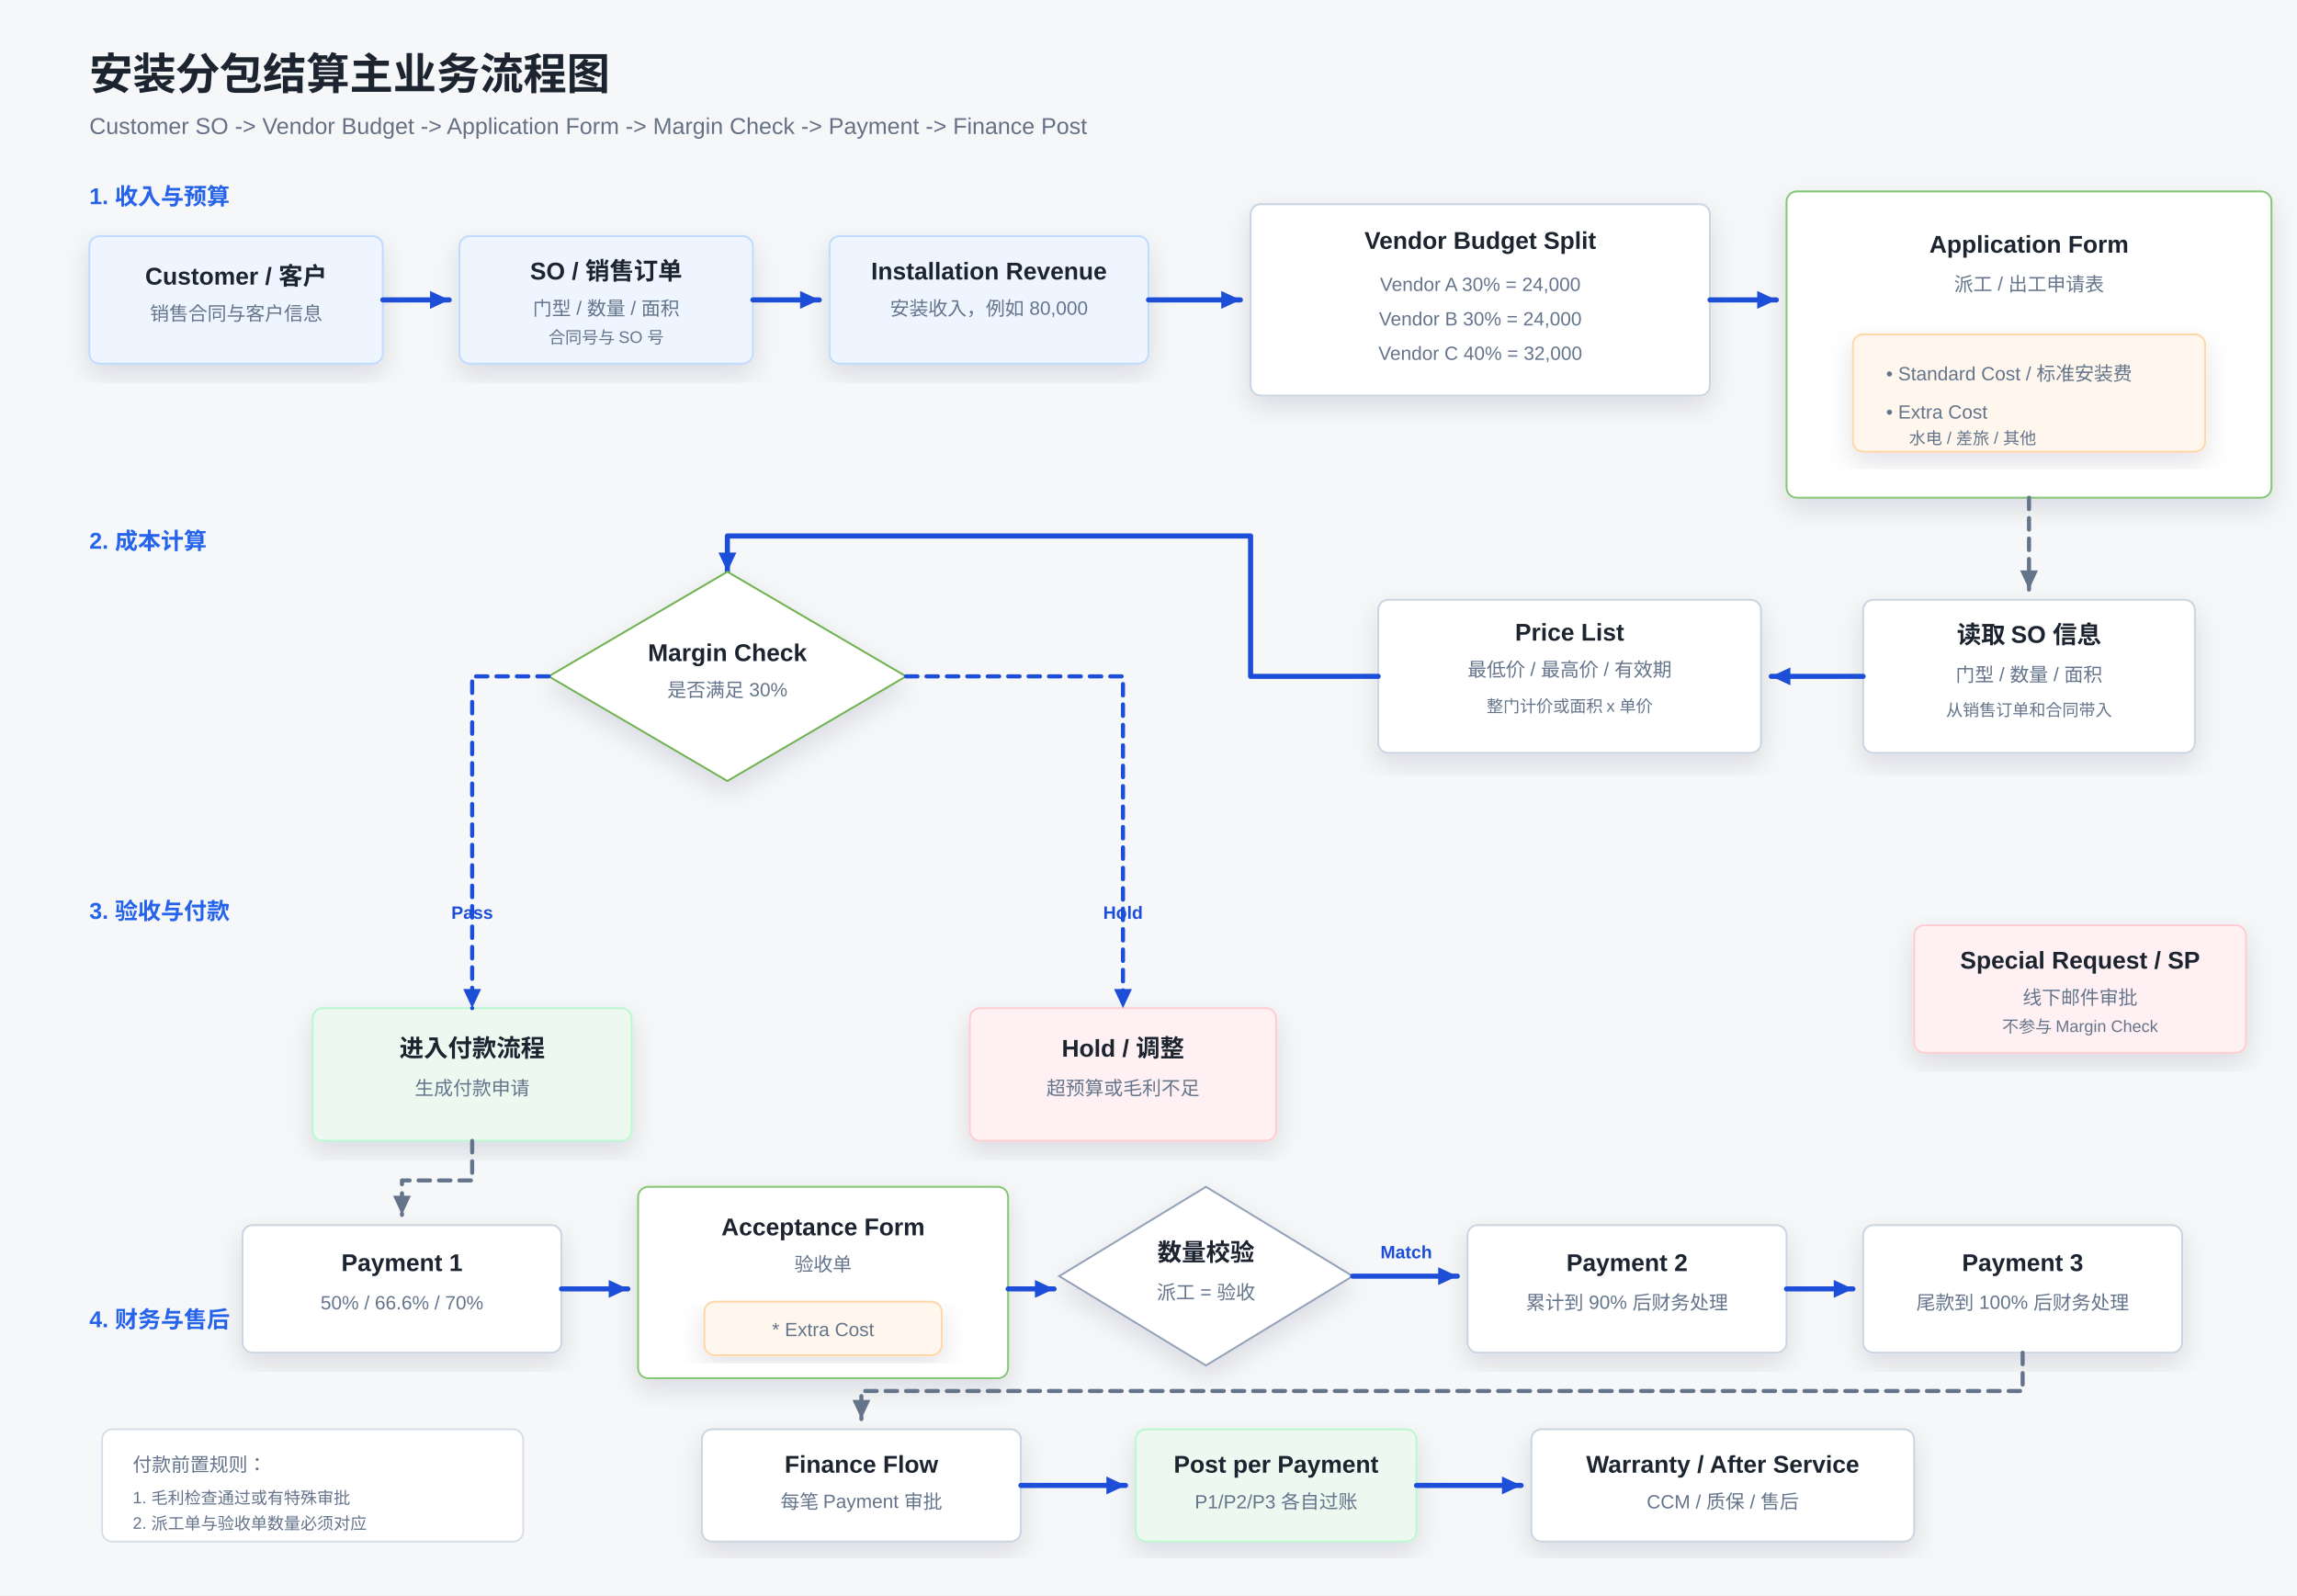
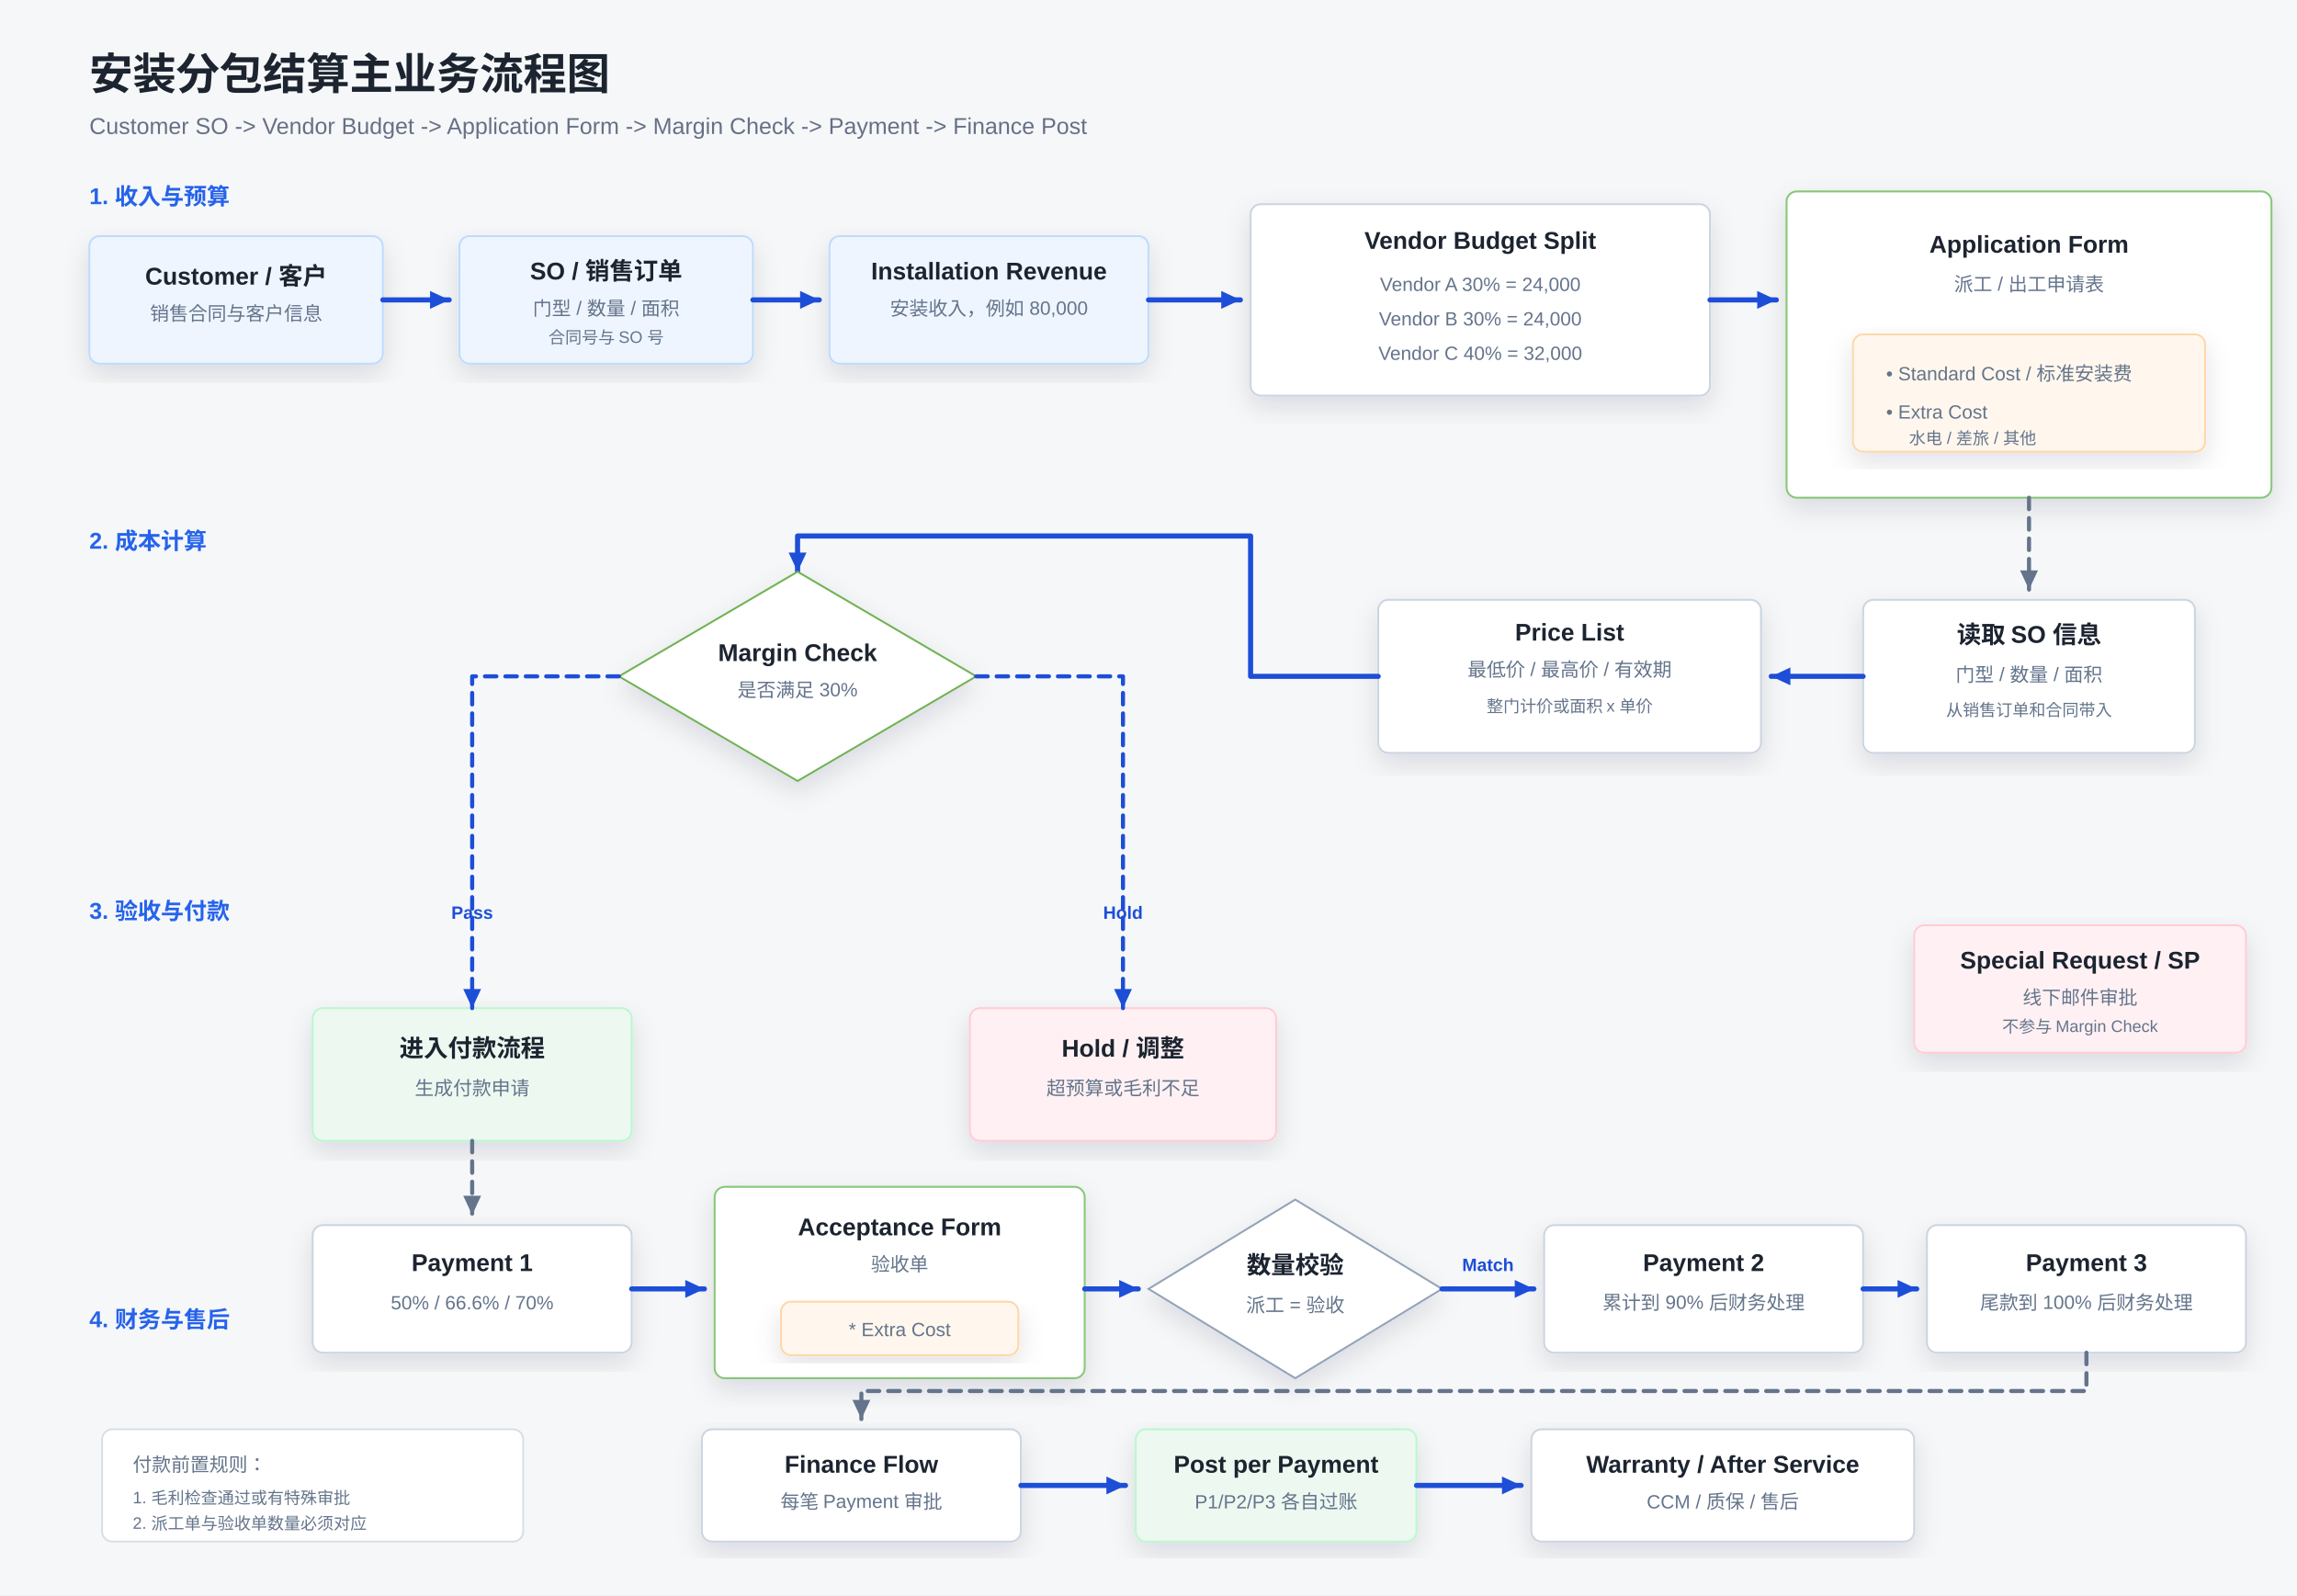
<svg xmlns="http://www.w3.org/2000/svg" width="1800" height="1250" viewBox="0 0 1800 1250" role="img" aria-labelledby="title desc">
  <defs>
    <marker id="arrow" markerWidth="18" markerHeight="16" refX="16" refY="8" orient="auto" markerUnits="userSpaceOnUse">
      <path d="M1,1 L16,8 L1,15 Z" fill="#1d4ed8" />
    </marker>
    <marker id="arrow-muted" markerWidth="18" markerHeight="16" refX="16" refY="8" orient="auto" markerUnits="userSpaceOnUse">
      <path d="M1,1 L16,8 L1,15 Z" fill="#64748b" />
    </marker>
    <filter id="shadow" x="-15%" y="-15%" width="130%" height="130%">
      <feDropShadow dx="0" dy="8" stdDeviation="10" flood-color="#0f172a" flood-opacity="0.12" />
    </filter>
    <style>
      .bg { fill: #f6f7f9; }
      .title { font: 700 34px Arial, "Microsoft YaHei", sans-serif; fill: #1c2430; }
      .subtitle { font: 400 18px Arial, "Microsoft YaHei", sans-serif; fill: #667085; }
      .section { font: 700 18px Arial, "Microsoft YaHei", sans-serif; fill: #2563eb; }
      .node { fill: #ffffff; stroke: #cbd5e1; stroke-width: 1.5; filter: url(#shadow); }
      .node-soft { fill: #eef5ff; stroke: #bfdbfe; stroke-width: 1.5; filter: url(#shadow); }
      .node-green { fill: #edf8f0; stroke: #bbf7d0; stroke-width: 1.5; filter: url(#shadow); }
      .node-amber { fill: #fff7ed; stroke: #fed7aa; stroke-width: 1.5; filter: url(#shadow); }
      .node-red { fill: #fff1f3; stroke: #fecdd3; stroke-width: 1.5; filter: url(#shadow); }
      .form-frame { fill: #ffffff; stroke: #86c779; stroke-width: 1.5; filter: url(#shadow); }
      .diamond { fill: #ffffff; stroke: #94a3b8; stroke-width: 1.5; filter: url(#shadow); }
      .diamond-green { fill: #ffffff; stroke: #72b255; stroke-width: 1.5; filter: url(#shadow); }
      .label { font: 700 19px Arial, "Microsoft YaHei", sans-serif; fill: #1c2430; }
      .small { font: 400 15px Arial, "Microsoft YaHei", sans-serif; fill: #64748b; }
      .tiny { font: 400 13px Arial, "Microsoft YaHei", sans-serif; fill: #64748b; }
      .arrow { fill: none; stroke: #1d4ed8; stroke-width: 4; stroke-linecap: round; stroke-linejoin: round; marker-end: url(#arrow); }
      .arrow-muted { fill: none; stroke: #64748b; stroke-width: 3.2; stroke-linecap: round; stroke-linejoin: round; stroke-dasharray: 9 7; marker-end: url(#arrow-muted); }
      .arrow-dashed { fill: none; stroke: #1d4ed8; stroke-width: 3.2; stroke-linecap: round; stroke-linejoin: round; stroke-dasharray: 9 7; marker-end: url(#arrow); }
      .arrow-label { font: 700 14px Arial, "Microsoft YaHei", sans-serif; fill: #1d4ed8; }
      .note { fill: #ffffff; stroke: #d7dde7; stroke-width: 1.4; }
    </style>
  </defs>
  <rect class="bg" width="1800" height="1250" />
  <text class="title" x="70" y="70">安装分包结算主业务流程图</text>
  <text class="subtitle" x="70" y="105">Customer SO -&gt; Vendor Budget -&gt; Application Form -&gt; Margin Check -&gt; Payment -&gt; Finance Post</text>
  <text class="section" x="70" y="160">1. 收入与预算</text>
  <text class="section" x="70" y="430">2. 成本计算</text>
  <text class="section" x="70" y="720">3. 验收与付款</text>
  <text class="section" x="70" y="1040">4. 财务与售后</text>
  <g transform="translate(70 185)">
    <rect class="node-soft" width="230" height="100" rx="8" />
    <text class="label" x="115" y="38" text-anchor="middle">Customer / 客户</text>
    <text class="small" x="115" y="66" text-anchor="middle">销售合同与客户信息</text>
  </g>
  <g transform="translate(360 185)">
    <rect class="node-soft" width="230" height="100" rx="8" />
    <text class="label" x="115" y="34" text-anchor="middle">SO / 销售订单</text>
    <text class="small" x="115" y="62" text-anchor="middle">门型 / 数量 / 面积</text>
    <text class="tiny" x="115" y="84" text-anchor="middle">合同号与 SO 号</text>
  </g>
  <g transform="translate(650 185)">
    <rect class="node-soft" width="250" height="100" rx="8" />
    <text class="label" x="125" y="34" text-anchor="middle">Installation Revenue</text>
    <text class="small" x="125" y="62" text-anchor="middle">安装收入，例如 80,000</text>
  </g>
  <g transform="translate(980 160)">
    <rect class="node" width="360" height="150" rx="8" />
    <text class="label" x="180" y="35" text-anchor="middle">Vendor Budget Split</text>
    <text class="small" x="180" y="68" text-anchor="middle">Vendor A 30% = 24,000</text>
    <text class="small" x="180" y="95" text-anchor="middle">Vendor B 30% = 24,000</text>
    <text class="small" x="180" y="122" text-anchor="middle">Vendor C 40% = 32,000</text>
  </g>
  <g transform="translate(1400 150)">
    <rect class="form-frame" x="0" y="0" width="380" height="240" rx="8" />
    <text class="label" x="190" y="48" text-anchor="middle">Application Form</text>
    <text class="small" x="190" y="78" text-anchor="middle">派工 / 出工申请表</text>
    <rect class="node-amber" x="52" y="112" width="276" height="92" rx="8" />
    <text class="small" x="78" y="148">• Standard Cost / 标准安装费</text>
    <text class="small" x="78" y="178">• Extra Cost</text>
    <text class="tiny" x="96" y="198">水电 / 差旅 / 其他</text>
  </g>
  <path class="arrow" d="M300 235 H352" />
  <path class="arrow" d="M590 235 H642" />
  <path class="arrow" d="M900 235 H972" />
  <path class="arrow" d="M1340 235 H1392" />
  <g transform="translate(1460 470)">
    <rect class="node" width="260" height="120" rx="8" />
    <text class="label" x="130" y="34" text-anchor="middle">读取 SO 信息</text>
    <text class="small" x="130" y="64" text-anchor="middle">门型 / 数量 / 面积</text>
    <text class="tiny" x="130" y="91" text-anchor="middle">从销售订单和合同带入</text>
  </g>
  <g transform="translate(1080 470)">
    <rect class="node" width="300" height="120" rx="8" />
    <text class="label" x="150" y="32" text-anchor="middle">Price List</text>
    <text class="small" x="150" y="60" text-anchor="middle">最低价 / 最高价 / 有效期</text>
    <text class="tiny" x="150" y="88" text-anchor="middle">整门计价或面积 x 单价</text>
  </g>
  <g transform="translate(1500 725)">
    <rect class="node-red" width="260" height="100" rx="8" />
    <text class="label" x="130" y="34" text-anchor="middle">Special Request / SP</text>
    <text class="small" x="130" y="62" text-anchor="middle">线下邮件审批</text>
    <text class="tiny" x="130" y="84" text-anchor="middle">不参与 Margin Check</text>
  </g>
  <path class="arrow-muted" d="M1590 390 V462" />
  <path class="arrow" d="M1460 530 H1388" />
-   <path class="arrow" d="M1080 530 H980 V420 H570 V448" />
-   <g transform="translate(430 448)">
+   <path class="arrow" d="M1080 530 H980 V420 H625 V448" />
+   <g transform="translate(485 448)">
    <polygon class="diamond-green" points="140,0 280,82 140,164 0,82" />
    <text class="label" x="140" y="70" text-anchor="middle">Margin Check</text>
    <text class="small" x="140" y="98" text-anchor="middle">是否满足 30%</text>
  </g>
  <g transform="translate(760 790)">
    <rect class="node-red" width="240" height="104" rx="8" />
    <text class="label" x="120" y="38" text-anchor="middle">Hold / 调整</text>
    <text class="small" x="120" y="68" text-anchor="middle">超预算或毛利不足</text>
  </g>
  <g transform="translate(245 790)">
    <rect class="node-green" width="250" height="104" rx="8" />
    <text class="label" x="125" y="38" text-anchor="middle">进入付款流程</text>
    <text class="small" x="125" y="68" text-anchor="middle">生成付款申请</text>
  </g>
-   <path class="arrow-dashed" d="M430 530 H370 V790" />
-   <path class="arrow-dashed" d="M710 530 H880 V790" />
+   <path class="arrow-dashed" d="M485 530 H370 V790" />
+   <path class="arrow-dashed" d="M765 530 H880 V790" />
  <text class="arrow-label" x="370" y="720" text-anchor="middle">Pass</text>
  <text class="arrow-label" x="880" y="720" text-anchor="middle">Hold</text>
-   <g transform="translate(190 960)">
+   <g transform="translate(245 960)">
    <rect class="node" width="250" height="100" rx="8" />
    <text class="label" x="125" y="36" text-anchor="middle">Payment 1</text>
    <text class="small" x="125" y="66" text-anchor="middle">50% / 66.6% / 70%</text>
  </g>
-   <g transform="translate(500 930)">
+   <g transform="translate(560 930)">
    <rect class="form-frame" width="290" height="150" rx="8" />
    <text class="label" x="145" y="38" text-anchor="middle">Acceptance Form</text>
    <text class="small" x="145" y="66" text-anchor="middle">验收单</text>
    <rect class="node-amber" x="52" y="90" width="186" height="42" rx="8" />
    <text class="small" x="145" y="117" text-anchor="middle">* Extra Cost</text>
  </g>
-   <g transform="translate(830 930)">
+   <g transform="translate(900 940)">
    <polygon class="diamond" points="115,0 230,70 115,140 0,70" />
    <text class="label" x="115" y="58" text-anchor="middle">数量校验</text>
    <text class="small" x="115" y="88" text-anchor="middle">派工 = 验收</text>
  </g>
-   <g transform="translate(1150 960)">
+   <g transform="translate(1210 960)">
    <rect class="node" width="250" height="100" rx="8" />
    <text class="label" x="125" y="36" text-anchor="middle">Payment 2</text>
    <text class="small" x="125" y="66" text-anchor="middle">累计到 90% 后财务处理</text>
  </g>
-   <g transform="translate(1460 960)">
+   <g transform="translate(1510 960)">
    <rect class="node" width="250" height="100" rx="8" />
    <text class="label" x="125" y="36" text-anchor="middle">Payment 3</text>
    <text class="small" x="125" y="66" text-anchor="middle">尾款到 100% 后财务处理</text>
  </g>
-   <path class="arrow-muted" d="M370 894 V925 H315 V952" />
-   <path class="arrow" d="M440 1010 H492" />
-   <path class="arrow" d="M790 1010 H826" />
-   <path class="arrow" d="M1060 1000 H1142" />
-   <path class="arrow" d="M1400 1010 H1452" />
-   <text class="arrow-label" x="1102" y="986" text-anchor="middle">Match</text>
+   <path class="arrow-muted" d="M370 894 V952" />
+   <path class="arrow" d="M495 1010 H552" />
+   <path class="arrow" d="M850 1010 H892" />
+   <path class="arrow" d="M1130 1010 H1202" />
+   <path class="arrow" d="M1460 1010 H1502" />
+   <text class="arrow-label" x="1166" y="996" text-anchor="middle">Match</text>
  <g transform="translate(550 1120)">
    <rect class="node" width="250" height="88" rx="8" />
    <text class="label" x="125" y="34" text-anchor="middle">Finance Flow</text>
    <text class="small" x="125" y="62" text-anchor="middle">每笔 Payment 审批</text>
  </g>
  <g transform="translate(890 1120)">
    <rect class="node-green" width="220" height="88" rx="8" />
    <text class="label" x="110" y="34" text-anchor="middle">Post per Payment</text>
    <text class="small" x="110" y="62" text-anchor="middle">P1/P2/P3 各自过账</text>
  </g>
  <g transform="translate(1200 1120)">
    <rect class="node" width="300" height="88" rx="8" />
    <text class="label" x="150" y="34" text-anchor="middle">Warranty / After Service</text>
    <text class="small" x="150" y="62" text-anchor="middle">CCM / 质保 / 售后</text>
  </g>
-   <path class="arrow-muted" d="M1585 1060 V1090 H675 V1112" />
+   <path class="arrow-muted" d="M1635 1060 V1090 H675 V1112" />
  <path class="arrow" d="M800 1164 H882" />
  <path class="arrow" d="M1110 1164 H1192" />
  <g transform="translate(80 1120)">
    <rect class="note" width="330" height="88" rx="8" />
    <text class="small" x="24" y="33">付款前置规则：</text>
    <text class="tiny" x="24" y="58">1. 毛利检查通过或有特殊审批</text>
    <text class="tiny" x="24" y="78">2. 派工单与验收单数量必须对应</text>
  </g>
</svg>
